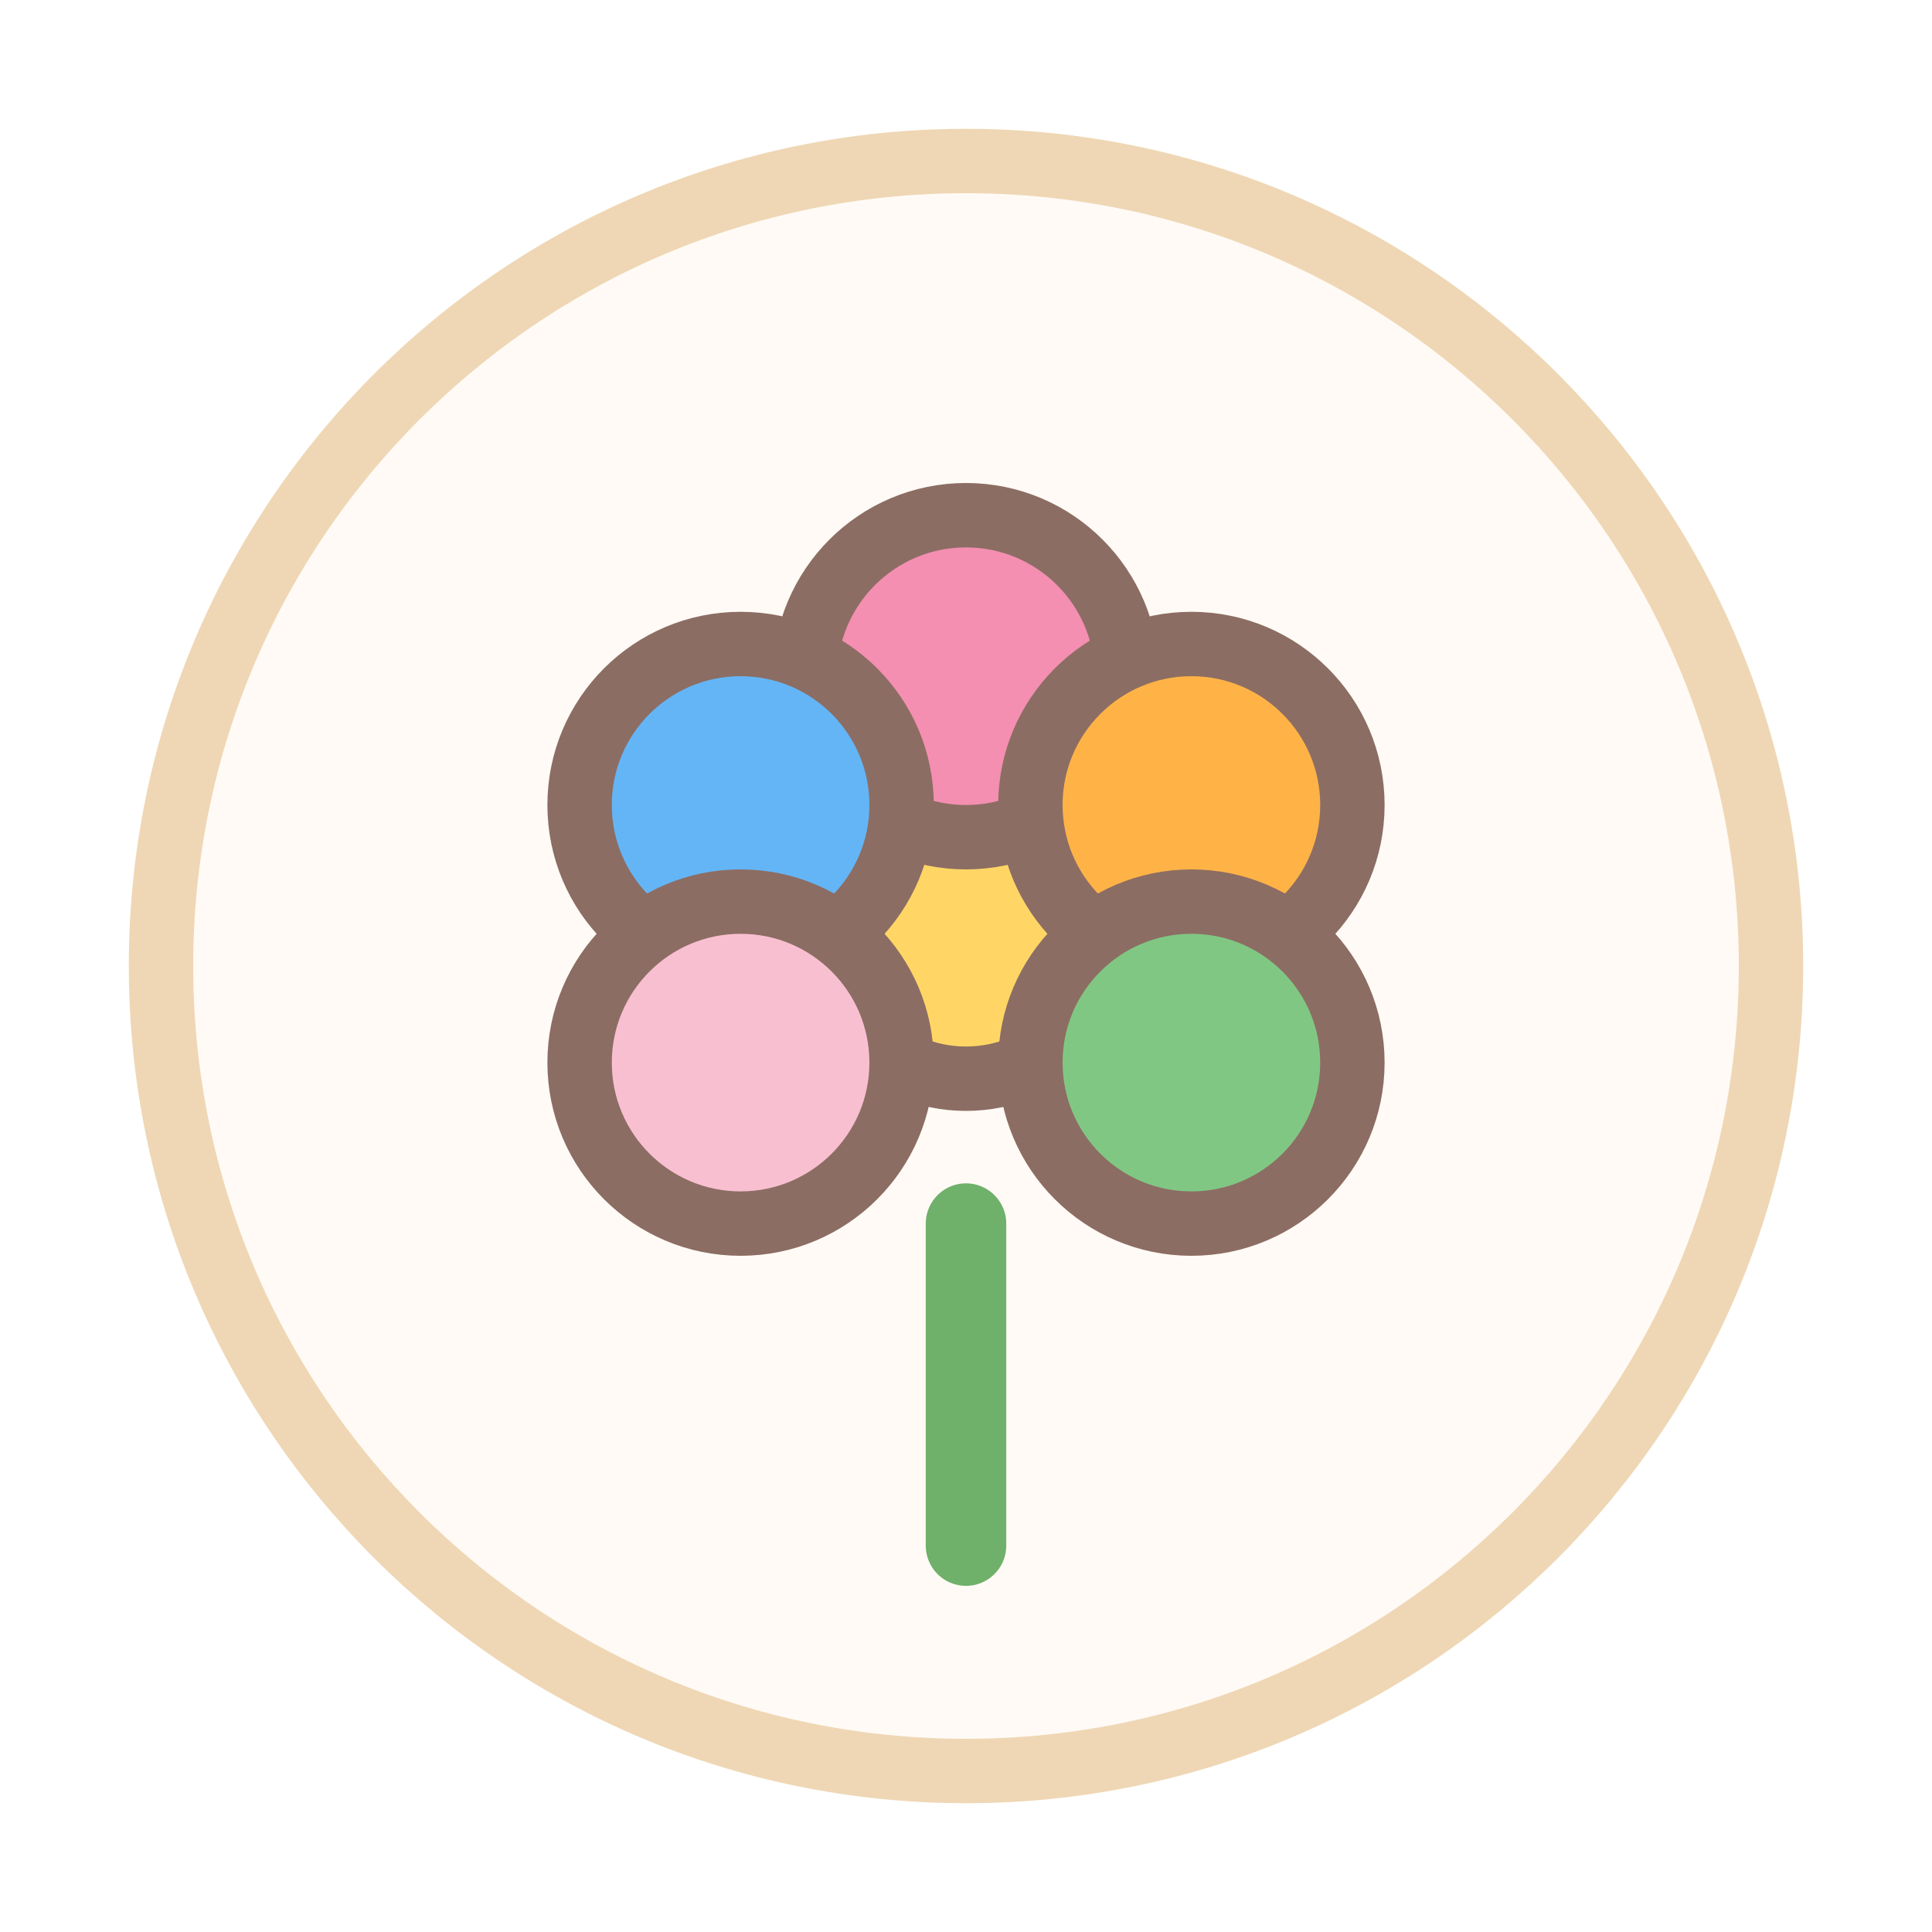
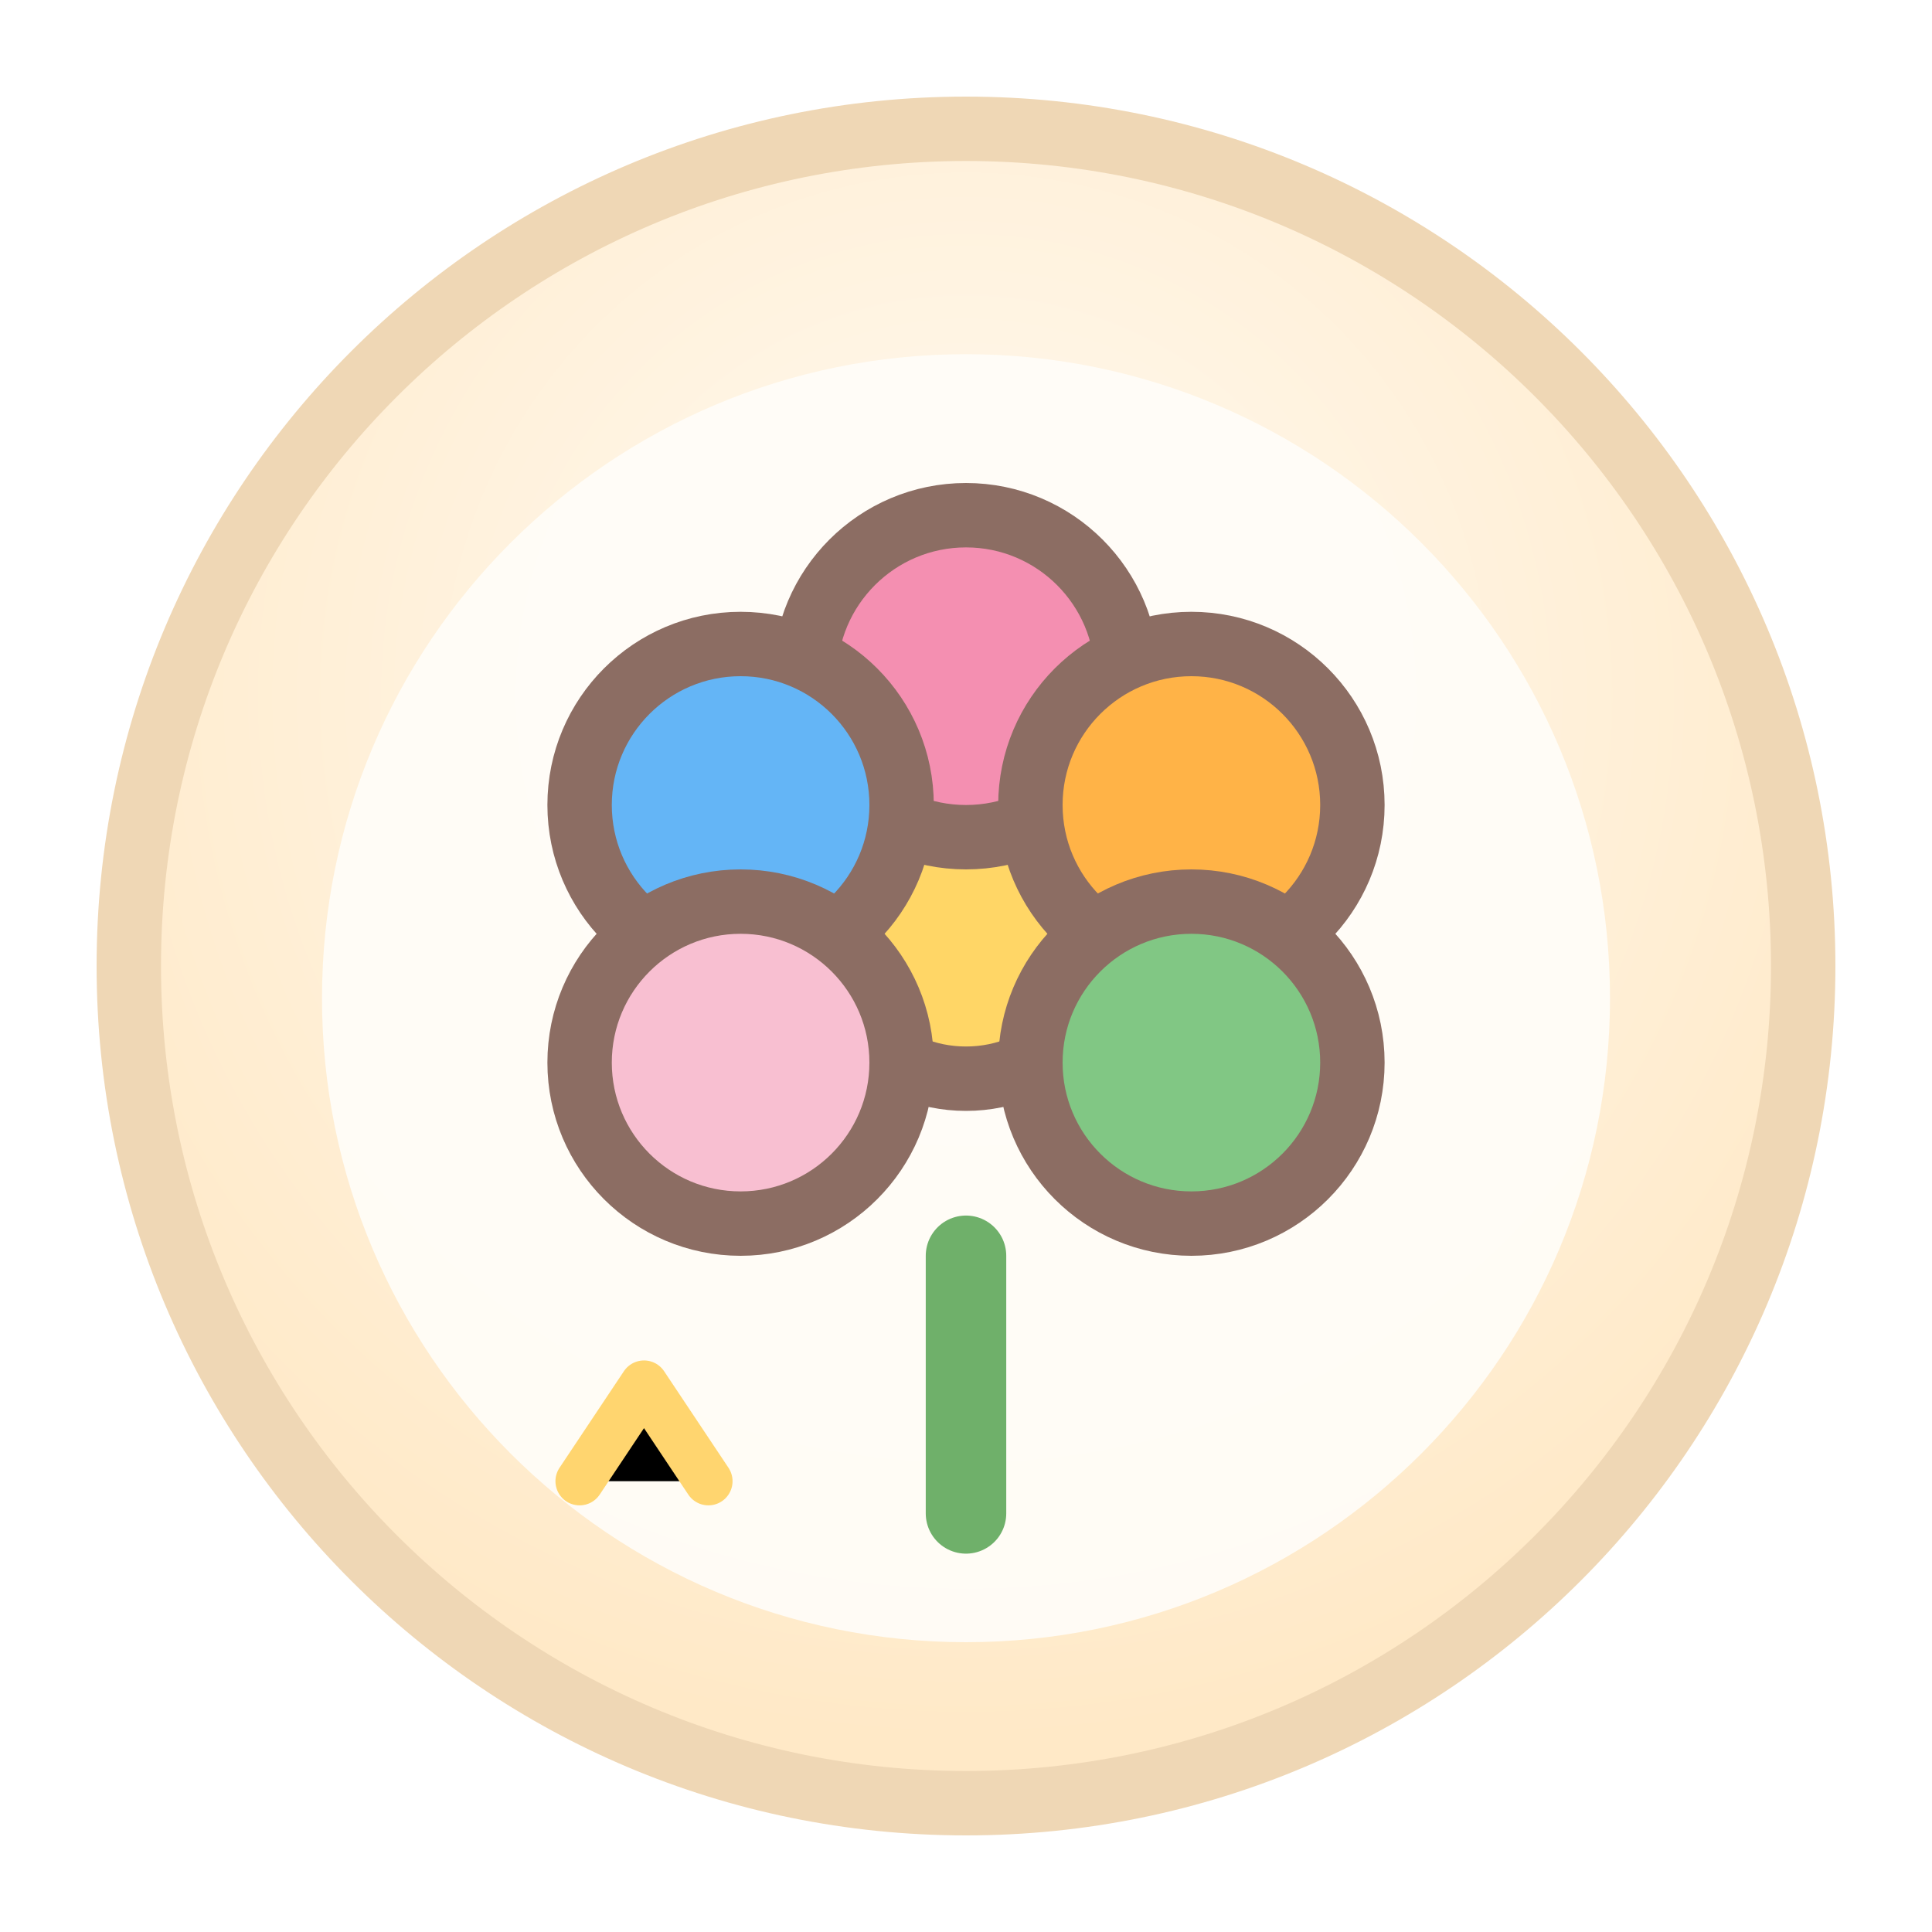
<svg xmlns="http://www.w3.org/2000/svg" viewBox="0 0 120 120">
-   <circle cx="60" cy="60" r="50" fill="#fffaf5" stroke="#efd7b5" stroke-width="4" />
-   <path d="M60 76 V96" stroke="#6fb06a" stroke-width="5" stroke-linecap="round" />
+   <defs>
+     <radialGradient id="bg" cx="50%" cy="34%" r="62%">
+       <stop offset="0" stop-color="#fffaf2" />
+       <stop offset="1" stop-color="#ffe9c7" />
+     </radialGradient>
+   </defs>
+   <circle cx="60" cy="60" r="52" fill="url(#bg)" stroke="#efd7b5" stroke-width="4" />
+   <circle cx="60" cy="62" r="40" fill="#fffdf8" opacity=".92" />
+   <path d="M60 78V94" stroke="#6fb06a" stroke-width="5" stroke-linecap="round" />
  <circle cx="60" cy="58" r="9" fill="#ffd666" stroke="#8c6d63" stroke-width="4" />
  <circle cx="60" cy="42" r="10" fill="#f48fb1" stroke="#8c6d63" stroke-width="4" />
  <circle cx="74" cy="50" r="10" fill="#ffb347" stroke="#8c6d63" stroke-width="4" />
  <circle cx="74" cy="66" r="10" fill="#81c784" stroke="#8c6d63" stroke-width="4" />
  <circle cx="46" cy="50" r="10" fill="#64b5f6" stroke="#8c6d63" stroke-width="4" />
  <circle cx="46" cy="66" r="10" fill="#f8bfd1" stroke="#8c6d63" stroke-width="4" />
+   <path d="M36 92L40 86L44 92" stroke="#ffd56f" stroke-width="3" stroke-linecap="round" stroke-linejoin="round" />
</svg>
